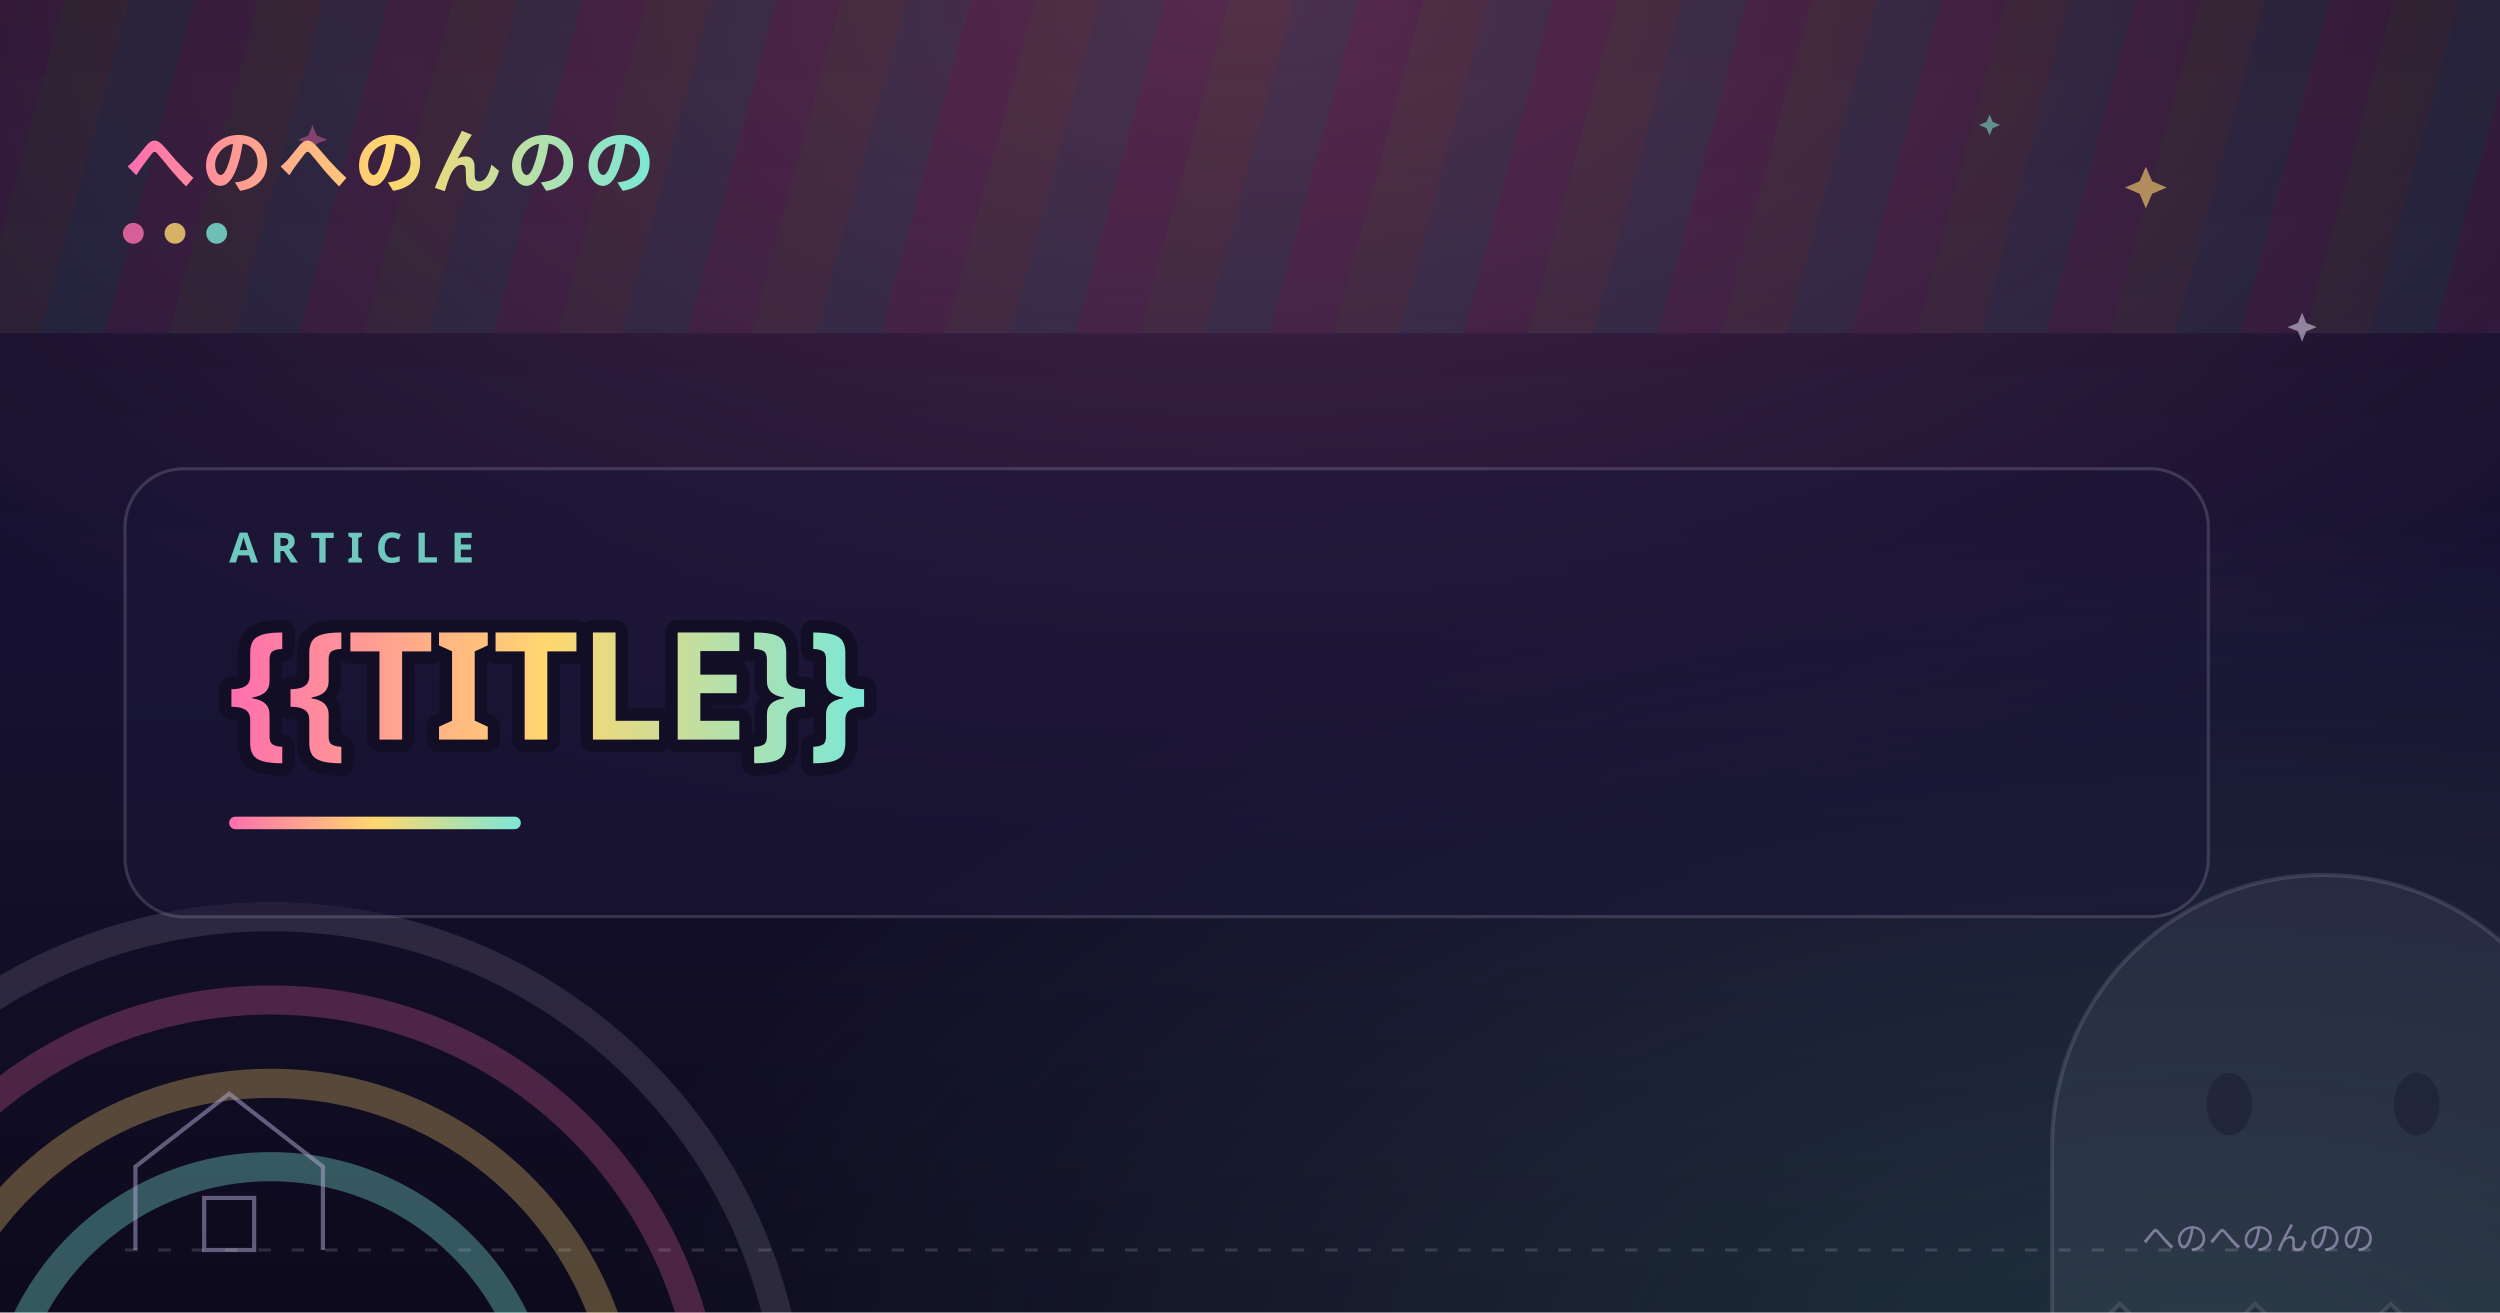
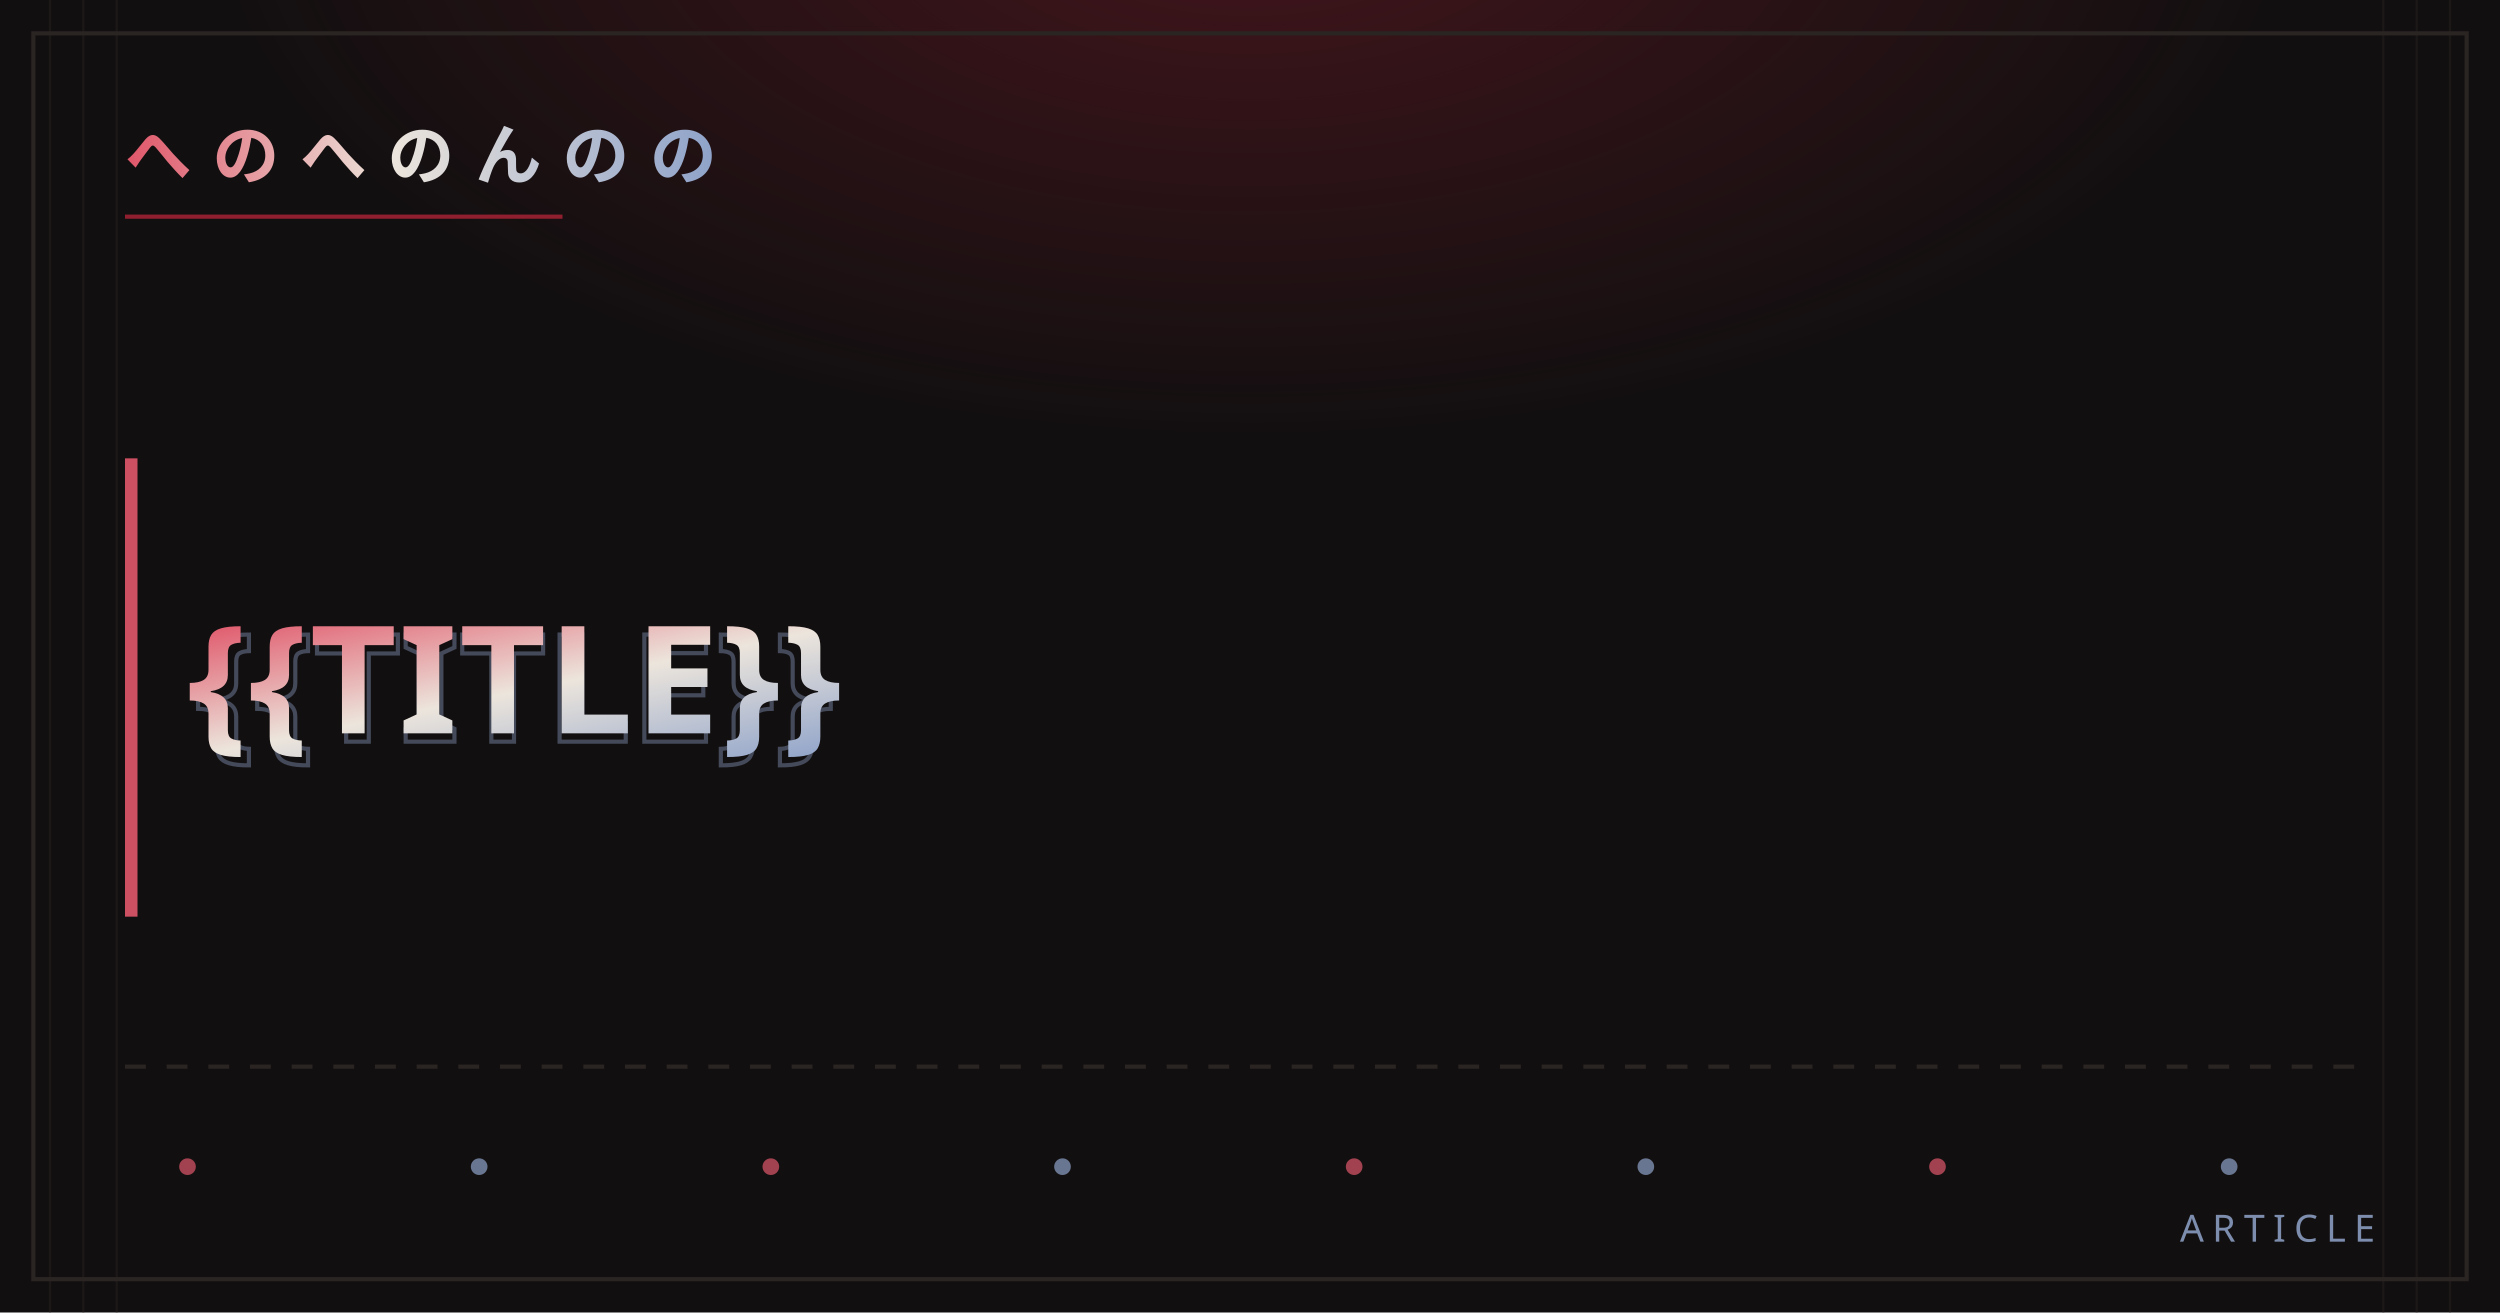
<svg xmlns="http://www.w3.org/2000/svg" width="1200" height="630" viewBox="0 0 1200 630">
  <defs>
-     <linearGradient id="bgGrad" x1="0" y1="0" x2="0" y2="1">
-       <stop offset="0%" stop-color="#120e26" />
-       <stop offset="45%" stop-color="#171232" />
-       <stop offset="100%" stop-color="#0d0a1c" />
+     <radialGradient id="glow" cx="50%" cy="-8%" r="75%">
+       <stop offset="0%" stop-color="#8f1f2e" stop-opacity="0.4" />
+       <stop offset="55%" stop-color="#8f1f2e" stop-opacity="0" />
+     </radialGradient>
+     <linearGradient id="siteGrad" x1="0%" y1="0%" x2="100%" y2="0%">
+       <stop offset="0%" stop-color="#e0576a" />
+       <stop offset="45%" stop-color="#ece5dc" />
+       <stop offset="100%" stop-color="#8fa3c9" />
    </linearGradient>
-     <radialGradient id="glowPink" cx="50%" cy="0%" r="65%">
-       <stop offset="0%" stop-color="#ff6fae" stop-opacity="0.22" />
-       <stop offset="100%" stop-color="#ff6fae" stop-opacity="0" />
-     </radialGradient>
-     <radialGradient id="glowTeal" cx="88%" cy="105%" r="65%">
-       <stop offset="0%" stop-color="#7ce7d6" stop-opacity="0.18" />
-       <stop offset="100%" stop-color="#7ce7d6" stop-opacity="0" />
-     </radialGradient>
-     <linearGradient id="titleGrad" x1="0%" y1="0%" x2="100%" y2="0%">
-       <stop offset="0%" stop-color="#ff6fae" />
-       <stop offset="50%" stop-color="#ffd76f" />
-       <stop offset="100%" stop-color="#7ce7d6" />
+     <linearGradient id="titleGrad" x1="0%" y1="0%" x2="100%" y2="100%">
+       <stop offset="0%" stop-color="#e0576a" />
+       <stop offset="50%" stop-color="#ece5dc" />
+       <stop offset="100%" stop-color="#8fa3c9" />
    </linearGradient>
-     <linearGradient id="siteGrad" x1="0%" y1="0%" x2="100%" y2="0%">
-       <stop offset="0%" stop-color="#ff6fae" />
-       <stop offset="50%" stop-color="#ffd76f" />
-       <stop offset="100%" stop-color="#7ce7d6" />
-     </linearGradient>
-     <pattern id="stripes" width="90" height="90" patternUnits="userSpaceOnUse" patternTransform="rotate(15)">
-       <rect x="0" y="0" width="30" height="90" fill="#ff6fae" opacity="0.16" />
-       <rect x="30" y="0" width="30" height="90" fill="#ffd76f" opacity="0.13" />
-       <rect x="60" y="0" width="30" height="90" fill="#7ce7d6" opacity="0.13" />
-     </pattern>
  </defs>
-   <rect width="1200" height="630" fill="url(#bgGrad)" />
-   <rect width="1200" height="630" fill="url(#glowPink)" />
-   <rect width="1200" height="630" fill="url(#glowTeal)" />
-   <rect x="-100" y="-140" width="1400" height="300" fill="url(#stripes)" opacity="0.55" />
-   <g fill="none">
-     <circle cx="130" cy="690" r="130" stroke="#7ce7d6" stroke-opacity="0.35" stroke-width="14" />
-     <circle cx="130" cy="690" r="170" stroke="#ffd76f" stroke-opacity="0.3" stroke-width="14" />
-     <circle cx="130" cy="690" r="210" stroke="#ff6fae" stroke-opacity="0.25" stroke-width="14" />
-     <circle cx="130" cy="690" r="250" stroke="#f1eaff" stroke-opacity="0.12" stroke-width="14" />
+   <rect x="0" y="0" width="1200" height="630" fill="#120f10" />
+   <rect x="0" y="0" width="1200" height="630" fill="url(#glow)" />
+   <g stroke="#2a2422" stroke-width="1" opacity="0.45">
+     <line x1="24" y1="0" x2="24" y2="630" />
+     <line x1="40" y1="0" x2="40" y2="630" />
+     <line x1="56" y1="0" x2="56" y2="630" />
+     <line x1="1144" y1="0" x2="1144" y2="630" />
+     <line x1="1160" y1="0" x2="1160" y2="630" />
+     <line x1="1176" y1="0" x2="1176" y2="630" />
  </g>
-   <g opacity="0.5" fill="none" stroke="#b6acd6" stroke-width="2">
-     <path d="M65,600 L65,560 L110,525 L155,560 L155,600" />
-     <rect x="98" y="575" width="24" height="25" />
+   <rect x="16" y="16" width="1168" height="598" fill="none" stroke="#2a2422" stroke-width="2" />
+   <text x="60" y="86" font-family="sans-serif" font-weight="700" font-size="32" letter-spacing="10" fill="url(#siteGrad)">へのへのんのの</text>
+   <line x1="60" y1="104" x2="270" y2="104" stroke="#8f1f2e" stroke-width="2" />
+   <rect x="60" y="220" width="6" height="220" fill="#e0576a" opacity="0.9" />
+   <text x="94" y="356" font-family="sans-serif" font-weight="700" font-size="72" fill="none" stroke="#8fa3c9" stroke-width="2" opacity="0.4">{{TITLE}}</text>
+   <text x="90" y="352" font-family="sans-serif" font-weight="700" font-size="72" letter-spacing="1" fill="url(#titleGrad)">{{TITLE}}</text>
+   <line x1="60" y1="512" x2="1140" y2="512" stroke="#2a2422" stroke-width="2" stroke-dasharray="10 10" />
+   <g opacity="0.7">
+     <circle cx="90" cy="560" r="4" fill="#e0576a" />
+     <circle cx="230" cy="560" r="4" fill="#8fa3c9" />
+     <circle cx="370" cy="560" r="4" fill="#e0576a" />
+     <circle cx="510" cy="560" r="4" fill="#8fa3c9" />
+     <circle cx="650" cy="560" r="4" fill="#e0576a" />
+     <circle cx="790" cy="560" r="4" fill="#8fa3c9" />
+     <circle cx="930" cy="560" r="4" fill="#e0576a" />
+     <circle cx="1070" cy="560" r="4" fill="#8fa3c9" />
  </g>
-   <line x1="60" y1="600" x2="1140" y2="600" stroke="#f1eaff" stroke-opacity="0.15" stroke-width="1.5" stroke-dasharray="6 10" />
-   <path d="M1030,80 L1033,87 L1040,90 L1033,93 L1030,100 L1027,93 L1020,90 L1027,87 Z" fill="#ffd76f" opacity="0.6" />
-   <path d="M1105,150 L1107,155 L1112,157 L1107,159 L1105,164 L1103,159 L1098,157 L1103,155 Z" fill="#f1eaff" opacity="0.5" />
-   <path d="M955,55 L956.5,58.5 L960,60 L956.5,61.5 L955,65 L953.5,61.5 L950,60 L953.5,58.5 Z" fill="#7ce7d6" opacity="0.55" />
-   <path d="M150,60 L152,65 L157,67 L152,69 L150,74 L148,69 L143,67 L148,65 Z" fill="#ff6fae" opacity="0.4" />
-   <g transform="translate(985,420)" opacity="0.9">
-     <path d="M0,130 C0,58.2 58.2,0 130,0 C201.8,0 260,58.2 260,130 L260,238 L227.5,206 L195,238 L162.5,206 L130,238 L97.5,206 L65,238 L32.5,206 L0,238 Z" fill="#f1eaff" fill-opacity="0.07" stroke="#f1eaff" stroke-opacity="0.14" stroke-width="2" />
-     <ellipse cx="85" cy="110" rx="11" ry="15" fill="#120e26" fill-opacity="0.35" />
-     <ellipse cx="175" cy="110" rx="11" ry="15" fill="#120e26" fill-opacity="0.35" />
-   </g>
-   <rect x="60" y="225" width="1000" height="215" rx="28" fill="#1c1638" fill-opacity="0.55" stroke="#f1eaff" stroke-opacity="0.16" stroke-width="1.5" />
-   <text x="110" y="270" font-family="sans-serif" font-size="20" font-weight="700" letter-spacing="0.3em" fill="#7ce7d6" opacity="0.85">ARTICLE</text>
-   <text x="110" y="355" font-family="sans-serif" font-size="72" font-weight="700" fill="none" stroke="#120e26" stroke-width="12" stroke-linejoin="round">{{TITLE}}</text>
-   <text x="110" y="355" font-family="sans-serif" font-size="72" font-weight="700" fill="url(#titleGrad)">{{TITLE}}</text>
-   <rect x="110" y="392" width="140" height="6" rx="3" fill="url(#titleGrad)" />
-   <text x="60" y="90" font-family="sans-serif" font-size="34" font-weight="700" letter-spacing="0.08em" fill="url(#siteGrad)">へのへのんのの</text>
-   <circle cx="64" cy="112" r="5" fill="#ff6fae" opacity="0.8" />
-   <circle cx="84" cy="112" r="5" fill="#ffd76f" opacity="0.8" />
-   <circle cx="104" cy="112" r="5" fill="#7ce7d6" opacity="0.8" />
-   <text x="1140" y="600" text-anchor="end" font-family="sans-serif" font-size="16" fill="#b6acd6" opacity="0.6">へのへのんのの</text>
+   <text x="1140" y="596" font-family="sans-serif" font-size="18" letter-spacing="4" fill="#8fa3c9" text-anchor="end" opacity="0.85">ARTICLE</text>
</svg>
